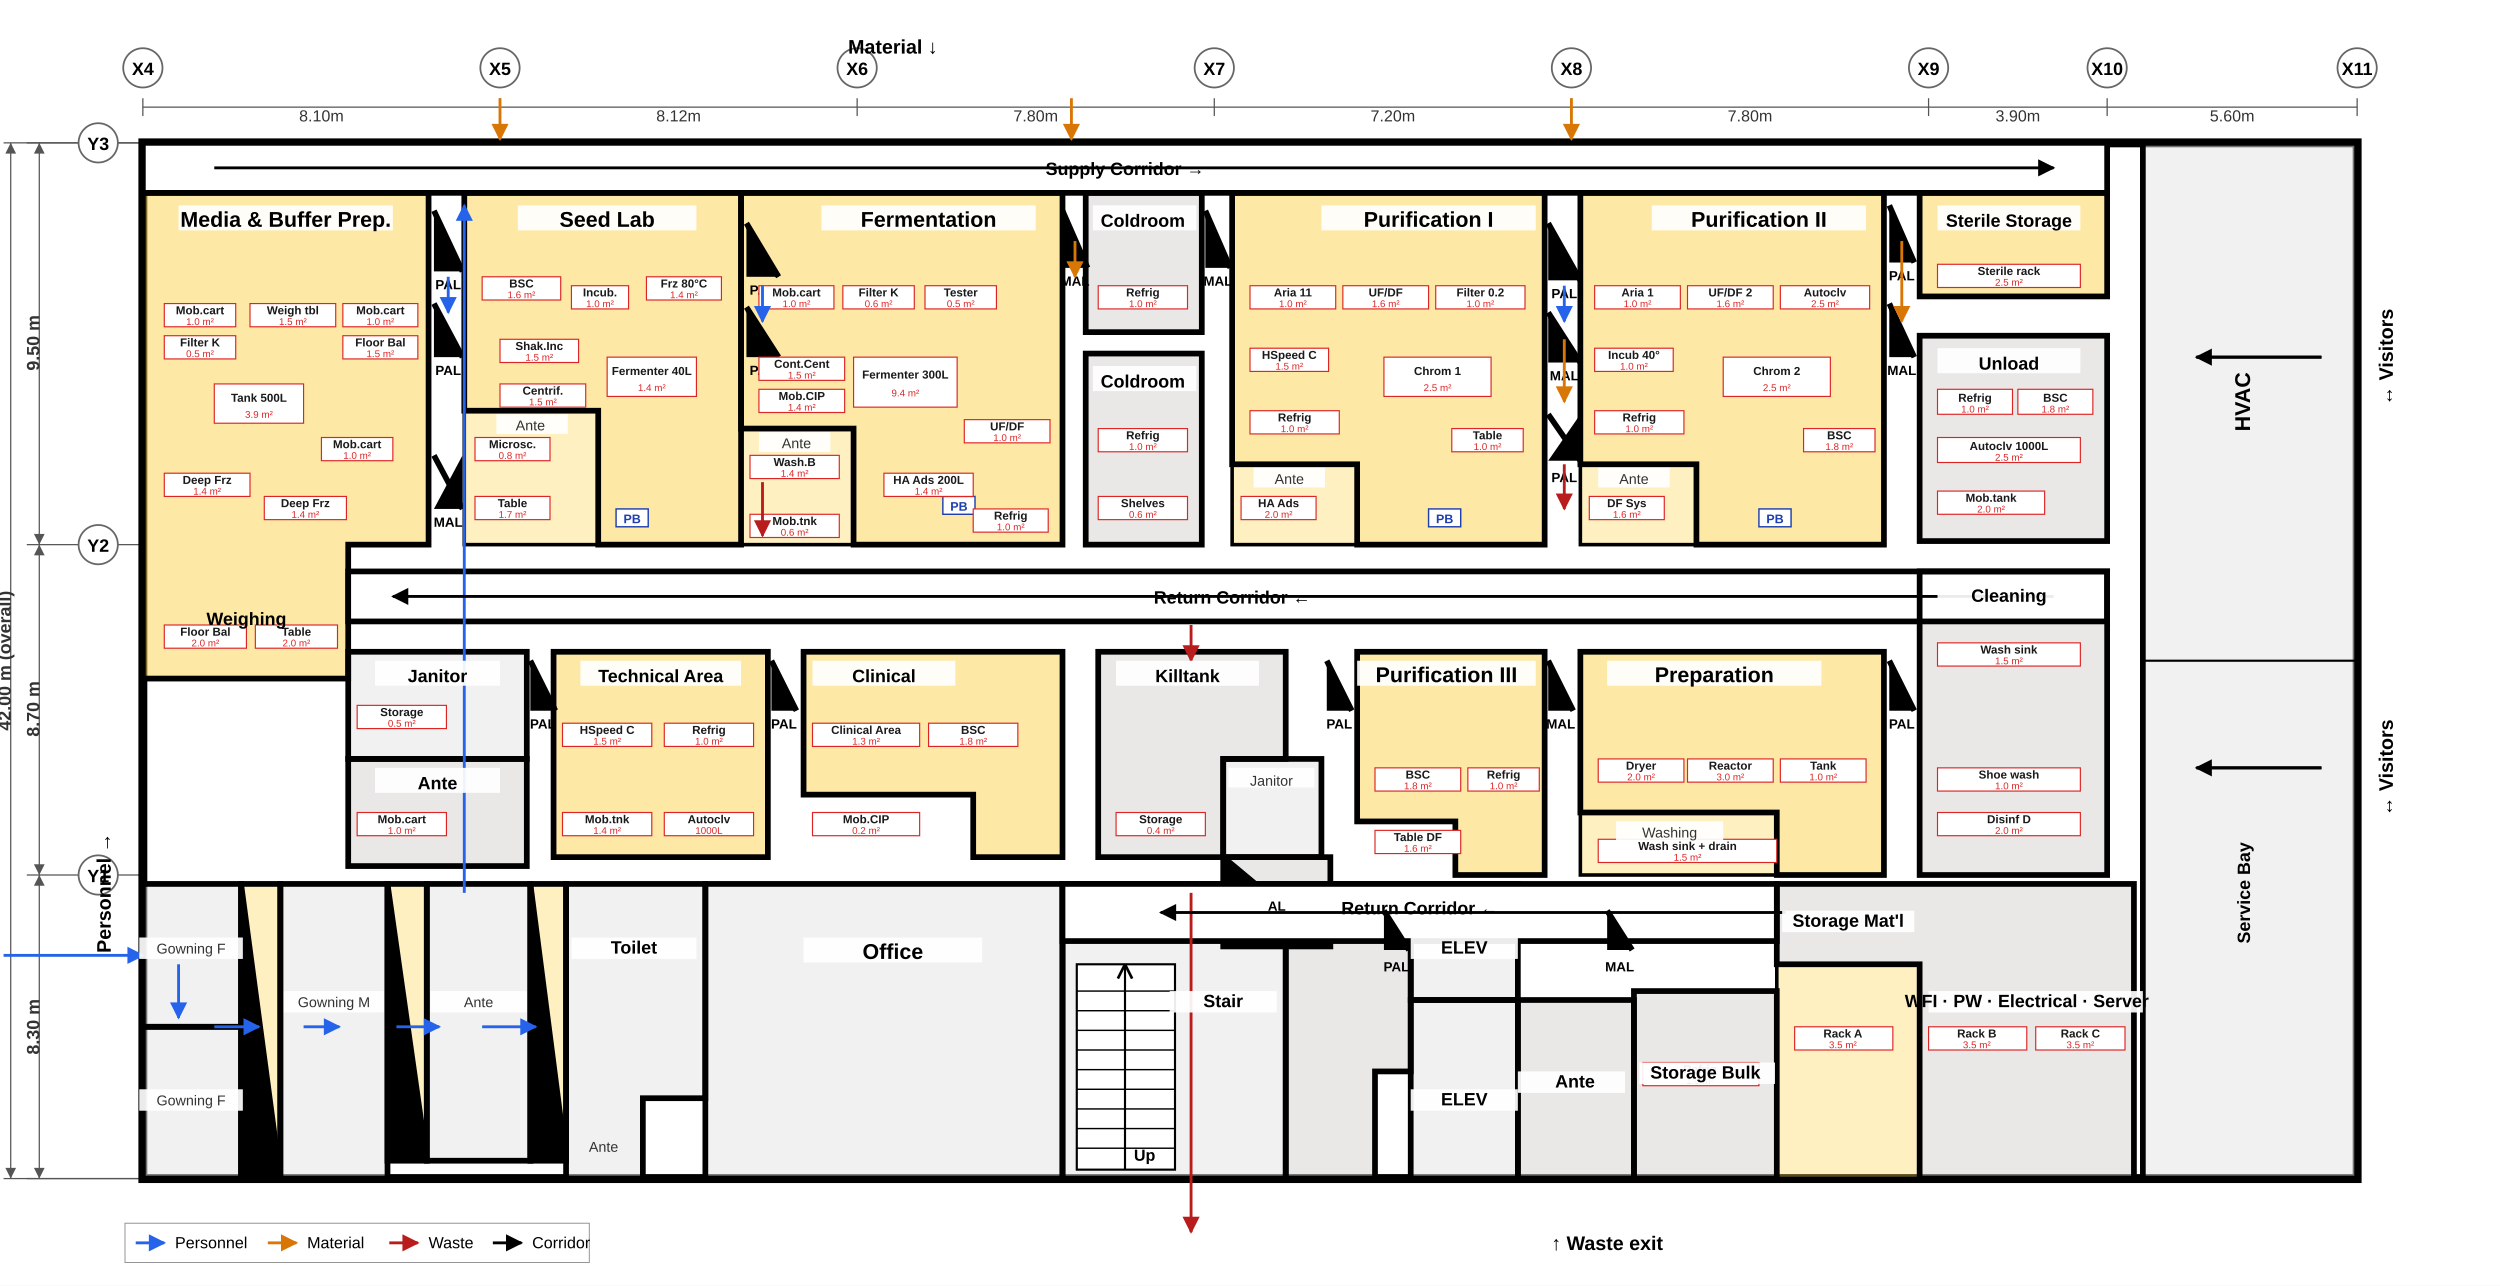
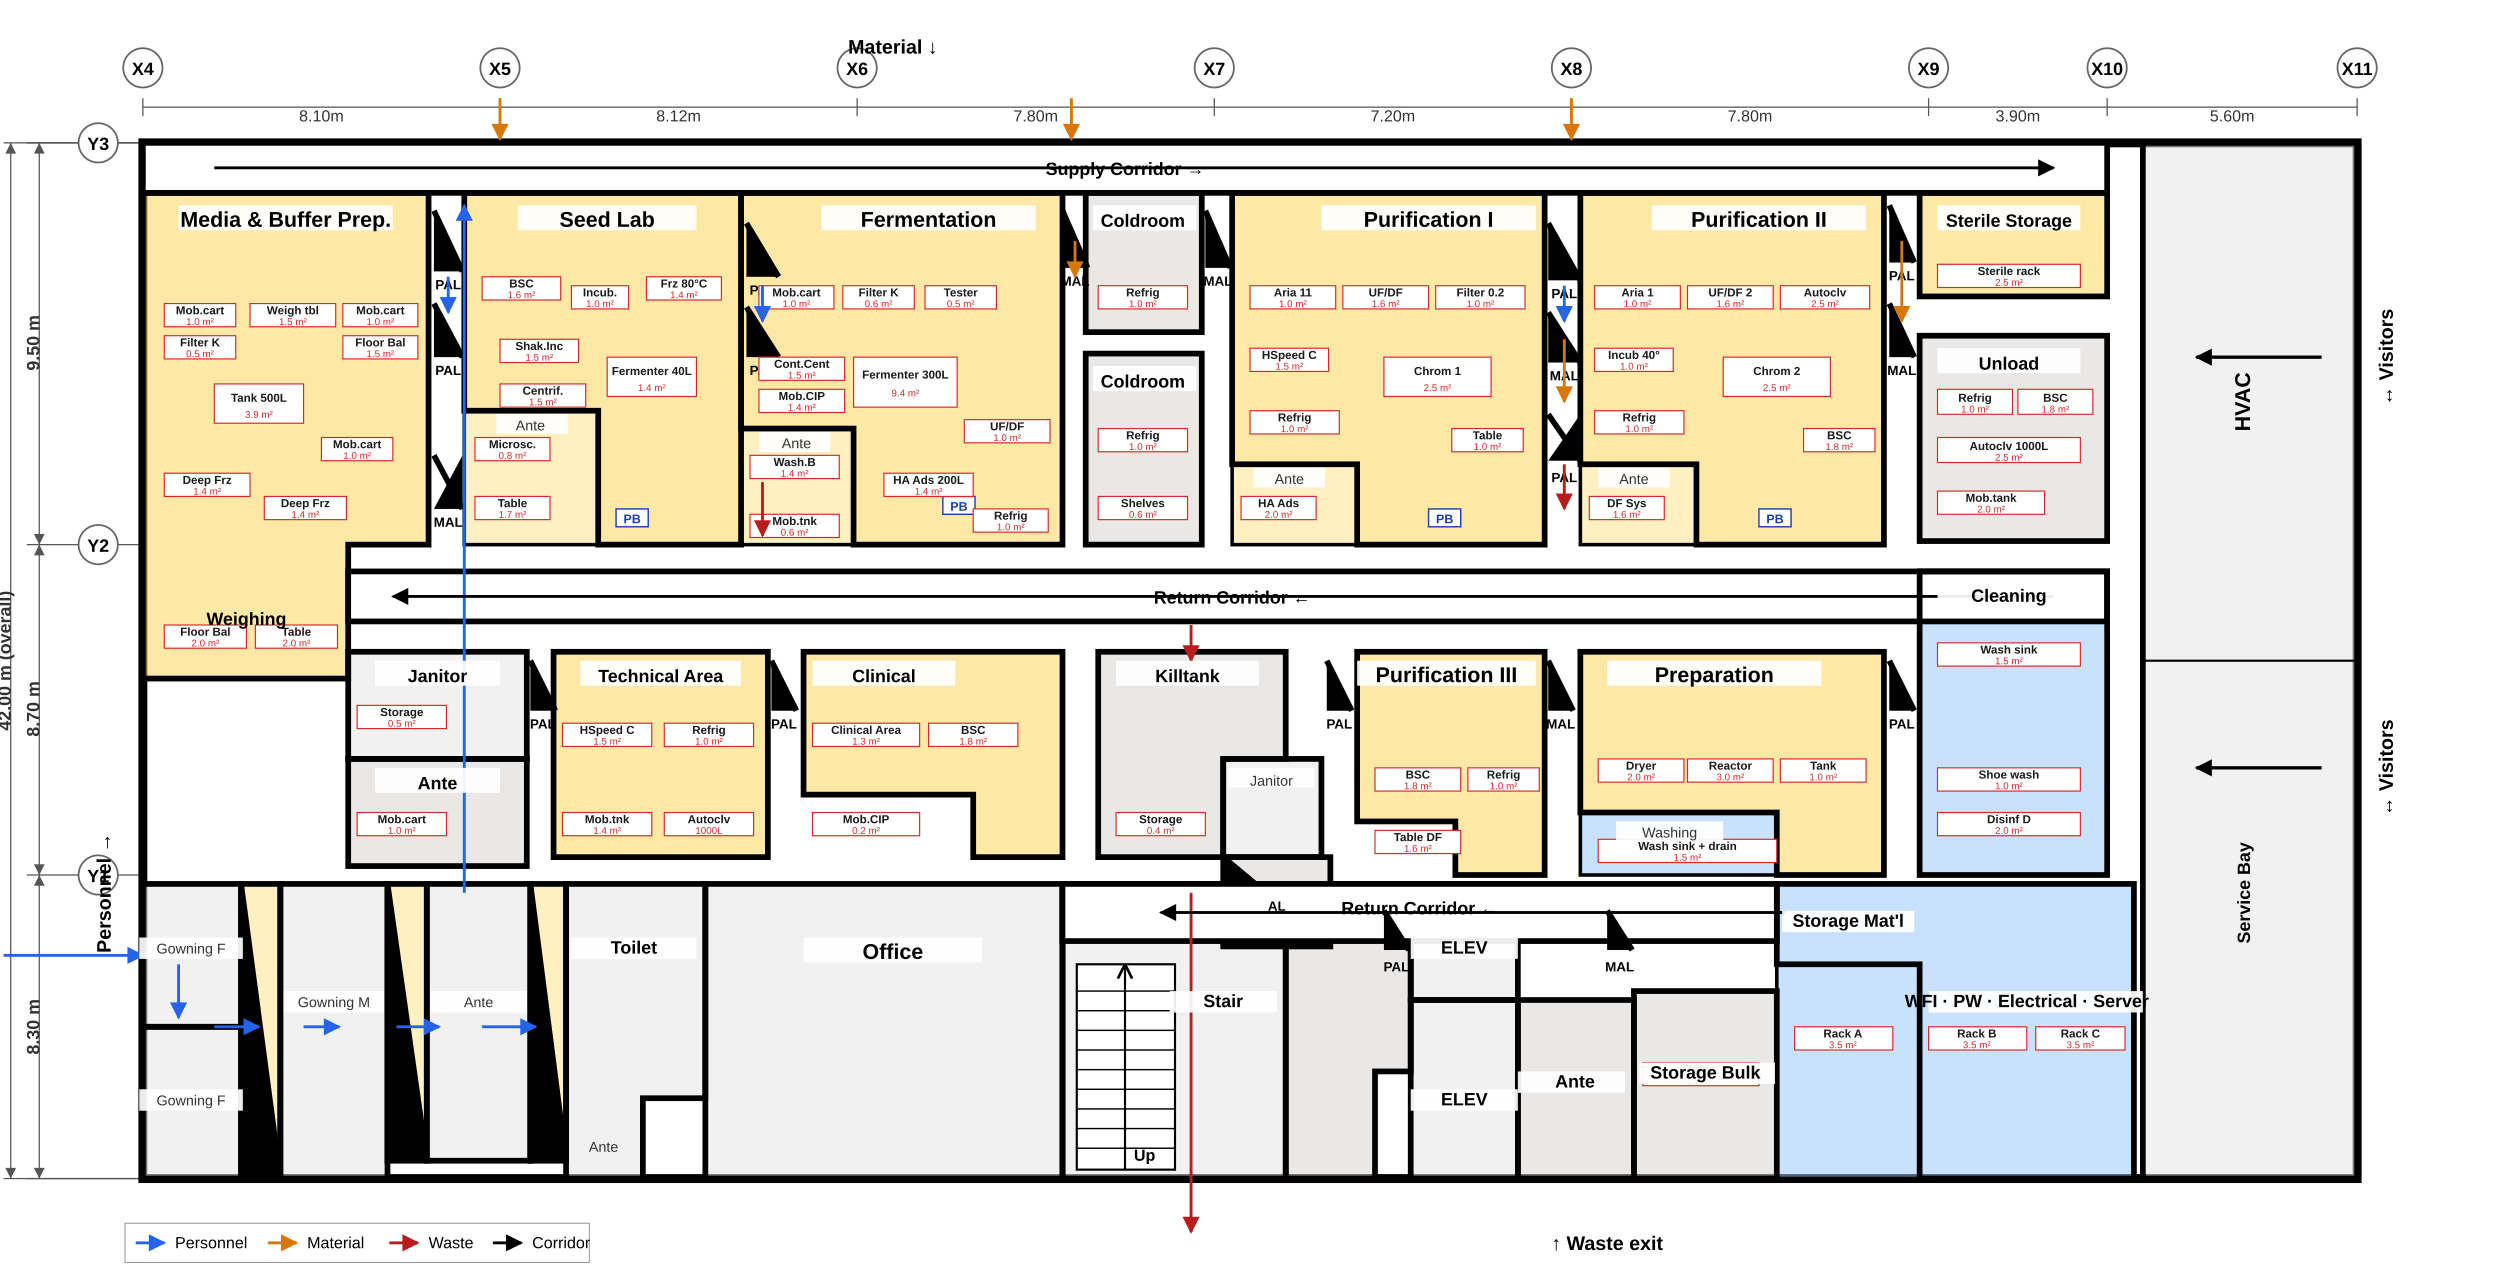
<svg xmlns="http://www.w3.org/2000/svg" viewBox="0 0 1400 720" font-family="Arial, Helvetica, sans-serif">
  <defs>
    <style>
    .outer       { fill: none; stroke: #000; stroke-width: 5; }
    .wall        { fill: none; stroke: #000; stroke-width: 3.2; }
    .part        { fill: none; stroke: #000; stroke-width: 2; }
    .thin        { fill: none; stroke: #000; stroke-width: 1.2; }
    .diag        { fill: none; stroke: #000; stroke-width: 3.2; }     /* ★ AL diagonal = wall thickness */
    .dim         { fill: none; stroke: #555; stroke-width: 0.7; }
    /* KB Grade colors (src/rule_engine/kb/grade_colors.json) at 50% opacity */
    .room-a      { fill: #A7F3D0; fill-opacity: 0.5; }
    .room-b      { fill: #6EE7B7; fill-opacity: 0.5; }
    .room-c      { fill: #FCD34D; fill-opacity: 0.5; }
    .room-d      { fill: #93C5FD; fill-opacity: 0.5; }
    .room-cnc    { fill: #D6D3D1; fill-opacity: 0.5; }
    .room-nc     { fill: #E7E5E4; fill-opacity: 0.5; }
    .corridor    { fill: #FFFFFF; }
    .ante        { fill: #FCD34D; fill-opacity: 0.35; }
    .label       { font-weight: 700; font-size: 12px; fill: #000; }
    .label-sm    { font-weight: 600; font-size: 10px; fill: #000; }
    .label-mini  { font-size: 8px; fill: #333; }
    .al-text     { font-weight: 700; font-size: 7.5px; fill: #000; }
    .pb-text     { font-weight: 700; font-size: 7px; fill: #1E40AF; }
    .eq          { fill: #FFFFFF; stroke: #DC2626; stroke-width: 0.65; }
    .eq-name     { font-size: 6.5px; fill: #1a1a1a; font-weight: 600; }
    .eq-area     { font-size: 5.5px; fill: #DC2626; }
    .arr-p       { stroke: #2563EB; stroke-width: 1.6; fill: none; }  /* personnel */
    .arr-m       { stroke: #D97706; stroke-width: 1.6; fill: none; }  /* material */
    .arr-w       { stroke: #B91C1C; stroke-width: 1.6; fill: none; }  /* waste */
    .arr-c       { stroke: #000; stroke-width: 1.6; fill: none; }     /* corridor / generic */
    .axis-text   { font-size: 10px; font-weight: 700; }
    .dim-text    { font-size: 10px; fill: #333; font-weight: 600; }
    .vis-text    { font-size: 11px; font-weight: 700; fill: #000; }
    .label-bg    { fill: rgba(255,255,255,0.92); stroke: none; }
  </style>
    <marker id="arr-p" viewBox="0 0 10 10" refX="9" refY="5" markerWidth="6" markerHeight="6" orient="auto">
      <path d="M0,0 L10,5 L0,10 z" fill="#2563EB" />
    </marker>
    <marker id="arr-m" viewBox="0 0 10 10" refX="9" refY="5" markerWidth="6" markerHeight="6" orient="auto">
      <path d="M0,0 L10,5 L0,10 z" fill="#D97706" />
    </marker>
    <marker id="arr-w" viewBox="0 0 10 10" refX="9" refY="5" markerWidth="6" markerHeight="6" orient="auto">
      <path d="M0,0 L10,5 L0,10 z" fill="#B91C1C" />
    </marker>
    <marker id="arr-c" viewBox="0 0 10 10" refX="9" refY="5" markerWidth="6" markerHeight="6" orient="auto">
      <path d="M0,0 L10,5 L0,10 z" fill="#000" />
    </marker>
  </defs>
  <rect width="1400" height="720" fill="#FFFFFF" />
  <g id="dimensions_left">
    <line class="dim" x1="80" y1="80" x2="15" y2="80" />
    <line class="dim" x1="80" y1="305" x2="15" y2="305" />
    <line class="dim" x1="22" y1="80" x2="22" y2="305" />
    <path d="M 22 80  l -3 6 l 6 0 z" fill="#555" />
    <path d="M 22 305 l -3 -6 l 6 0 z" fill="#555" />
    <text x="22" y="192" text-anchor="middle" class="dim-text" transform="rotate(-90 22 192)">9.50 m</text>
    <line class="dim" x1="80" y1="490" x2="15" y2="490" />
    <line class="dim" x1="22" y1="305" x2="22" y2="490" />
    <path d="M 22 305 l -3 6 l 6 0 z" fill="#555" />
    <path d="M 22 490 l -3 -6 l 6 0 z" fill="#555" />
    <text x="22" y="397" text-anchor="middle" class="dim-text" transform="rotate(-90 22 397)">8.70 m</text>
    <line class="dim" x1="80" y1="660" x2="15" y2="660" />
    <line class="dim" x1="22" y1="490" x2="22" y2="660" />
    <path d="M 22 490 l -3 6 l 6 0 z" fill="#555" />
    <path d="M 22 660 l -3 -6 l 6 0 z" fill="#555" />
    <text x="22" y="575" text-anchor="middle" class="dim-text" transform="rotate(-90 22 575)">8.30 m</text>
    <line class="dim" x1="80" y1="80" x2="2" y2="80" />
    <line class="dim" x1="80" y1="660" x2="2" y2="660" />
    <line class="dim" x1="6" y1="80" x2="6" y2="660" />
    <path d="M 6 80  l -3 6 l 6 0 z" fill="#555" />
    <path d="M 6 660 l -3 -6 l 6 0 z" fill="#555" />
    <text x="6" y="370" text-anchor="middle" class="dim-text" transform="rotate(-90 6 370)">42.00 m (overall)</text>
    <circle cx="55" cy="80" r="11" fill="#fff" stroke="#666" />
    <text x="55" y="84" text-anchor="middle" class="axis-text">Y3</text>
    <circle cx="55" cy="305" r="11" fill="#fff" stroke="#666" />
    <text x="55" y="309" text-anchor="middle" class="axis-text">Y2</text>
    <circle cx="55" cy="490" r="11" fill="#fff" stroke="#666" />
    <text x="55" y="494" text-anchor="middle" class="axis-text">Y1</text>
  </g>
  <g id="dimensions_top">
    <g font-size="9" fill="#333">
      <text x="180" y="68" text-anchor="middle">8.10m</text>
      <text x="380" y="68" text-anchor="middle">8.12m</text>
      <text x="580" y="68" text-anchor="middle">7.80m</text>
      <text x="780" y="68" text-anchor="middle">7.20m</text>
      <text x="980" y="68" text-anchor="middle">7.80m</text>
      <text x="1130" y="68" text-anchor="middle">3.90m</text>
      <text x="1250" y="68" text-anchor="middle">5.60m</text>
    </g>
    <g class="dim">
      <line x1="80" y1="60" x2="1320" y2="60" />
      <line x1="80" y1="55" x2="80" y2="65" />
      <line x1="280" y1="55" x2="280" y2="65" />
      <line x1="480" y1="55" x2="480" y2="65" />
      <line x1="680" y1="55" x2="680" y2="65" />
      <line x1="880" y1="55" x2="880" y2="65" />
      <line x1="1080" y1="55" x2="1080" y2="65" />
      <line x1="1180" y1="55" x2="1180" y2="65" />
      <line x1="1320" y1="55" x2="1320" y2="65" />
    </g>
    <g font-weight="700" font-size="10" fill="#000">
      <circle cx="80" cy="38" r="11" fill="#fff" stroke="#666" />
      <text x="80" y="42" text-anchor="middle">X4</text>
      <circle cx="280" cy="38" r="11" fill="#fff" stroke="#666" />
      <text x="280" y="42" text-anchor="middle">X5</text>
      <circle cx="480" cy="38" r="11" fill="#fff" stroke="#666" />
      <text x="480" y="42" text-anchor="middle">X6</text>
      <circle cx="680" cy="38" r="11" fill="#fff" stroke="#666" />
      <text x="680" y="42" text-anchor="middle">X7</text>
      <circle cx="880" cy="38" r="11" fill="#fff" stroke="#666" />
      <text x="880" y="42" text-anchor="middle">X8</text>
      <circle cx="1080" cy="38" r="11" fill="#fff" stroke="#666" />
      <text x="1080" y="42" text-anchor="middle">X9</text>
      <circle cx="1180" cy="38" r="11" fill="#fff" stroke="#666" />
      <text x="1180" y="42" text-anchor="middle">X10</text>
      <circle cx="1320" cy="38" r="11" fill="#fff" stroke="#666" />
      <text x="1320" y="42" text-anchor="middle">X11</text>
    </g>
  </g>
  <rect class="outer" x="80" y="80" width="1240" height="580" />
  <g id="room_fills">
    <rect class="corridor" x="80" y="80" width="1100" height="28" />
    <path class="room-c" d="M 80 108 L 240 108 L 240 305 L 195 305 L 195 380 L 80 380 Z" />
    <path class="room-c" d="M 260 108 L 415 108 L 415 305 L 335 305 L 335 230 L 260 230 Z" />
    <rect class="ante" x="260" y="230" width="75" height="75" />
    <path class="room-c" d="M 415 108 L 595 108 L 595 305 L 478 305 L 478 240 L 415 240 Z" />
    <rect class="ante" x="415" y="240" width="63" height="65" />
    <rect class="room-cnc" x="608" y="108" width="65" height="78" />
    <rect class="room-cnc" x="608" y="198" width="65" height="107" />
    <path class="room-c" d="M 690 108 L 865 108 L 865 305 L 760 305 L 760 260 L 690 260 Z" />
    <rect class="ante" x="690" y="260" width="70" height="45" />
    <path class="room-c" d="M 885 108 L 1055 108 L 1055 305 L 950 305 L 950 260 L 885 260 Z" />
    <rect class="ante" x="885" y="260" width="65" height="45" />
    <rect class="room-c" x="1075" y="108" width="105" height="58" />
    <rect class="room-cnc" x="1075" y="188" width="105" height="115" />
    <rect class="room-nc" x="1200" y="80" width="120" height="580" />
    <rect class="corridor" x="195" y="320" width="985" height="28" />
    <rect class="room-nc" x="195" y="365" width="100" height="60" />
    <rect class="room-cnc" x="195" y="425" width="100" height="60" />
    <rect class="room-c" x="310" y="365" width="120" height="115" />
    <path class="room-c" d="M 450 365 L 595 365 L 595 480 L 545 480 L 545 445 L 450 445 Z" />
    <path class="room-cnc" d="M 615 365 L 720 365 L 720 425 L 685 425 L 685 480 L 615 480 Z" />
    <rect class="room-nc" x="685" y="425" width="55" height="55" />
    <path class="room-cnc" d="M 685 480 L 745 480 L 745 530 L 685 530 Z" />
    <path class="room-c" d="M 760 365 L 865 365 L 865 490 L 815 490 L 815 460 L 760 460 Z" />
    <path class="room-c" d="M 885 365 L 1055 365 L 1055 490 L 995 490 L 995 455 L 885 455 Z" />
-     <rect class="ante" x="885" y="455" width="110" height="35" />
-     <rect class="room-cnc" x="1075" y="320" width="105" height="170" />
+     <rect class="room-d" x="885" y="455" width="110" height="35" />
+     <rect class="room-d" x="1075" y="320" width="105" height="170" />
    <rect class="room-nc" x="80" y="495" width="55" height="80" />
    <rect class="room-nc" x="80" y="575" width="55" height="85" />
    <rect class="ante" x="135" y="495" width="22" height="165" />
    <rect class="room-nc" x="157" y="495" width="60" height="165" />
    <rect class="ante" x="217" y="495" width="22" height="155" />
    <rect class="room-nc" x="239" y="495" width="58" height="155" />
    <rect class="ante" x="297" y="495" width="20" height="155" />
    <path class="room-nc" d="M 317 495 L 395 495 L 395 615 L 360 615 L 360 660 L 317 660 Z" />
    <rect class="room-nc" x="395" y="495" width="200" height="165" />
    <rect class="room-nc" x="595" y="495" width="125" height="165" />
    <path class="room-cnc" d="M 720 495 L 790 495 L 790 600 L 770 600 L 770 660 L 720 660 Z" />
    <rect class="room-nc" x="790" y="495" width="60" height="65" />
    <rect class="room-nc" x="790" y="560" width="60" height="100" />
    <rect class="room-cnc" x="850" y="560" width="65" height="100" />
    <rect class="room-cnc" x="915" y="555" width="80" height="105" />
-     <path class="room-cnc" d="M 995 495 L 1195 495 L 1195 660 L 1075 660 L 1075 540 L 995 540 Z" />
-     <rect class="ante" x="995" y="540" width="80" height="120" />
+     <path class="room-d" d="M 995 495 L 1195 495 L 1195 660 L 1075 660 L 1075 540 L 995 540 Z" />
+     <rect class="room-d" x="995" y="540" width="80" height="120" />
    <rect class="corridor" x="595" y="495" width="400" height="32" />
  </g>
  <g id="walls">
    <rect class="wall corridor" x="80" y="80" width="1100" height="28" fill="none" />
    <path class="wall" d="M 80 108 L 240 108 L 240 305 L 195 305 L 195 380 L 80 380 Z" />
    <path class="wall" d="M 260 108 L 415 108 L 415 305 L 335 305 L 335 230 L 260 230 Z" />
    <rect class="part" x="260" y="230" width="75" height="75" fill="none" />
    <path class="wall" d="M 415 108 L 595 108 L 595 305 L 478 305 L 478 240 L 415 240 Z" />
    <rect class="part" x="415" y="240" width="63" height="65" fill="none" />
    <rect class="wall" x="608" y="108" width="65" height="78" fill="none" />
    <rect class="wall" x="608" y="198" width="65" height="107" fill="none" />
    <path class="wall" d="M 690 108 L 865 108 L 865 305 L 760 305 L 760 260 L 690 260 Z" />
    <rect class="part" x="690" y="260" width="70" height="45" fill="none" />
    <path class="wall" d="M 885 108 L 1055 108 L 1055 305 L 950 305 L 950 260 L 885 260 Z" />
    <rect class="part" x="885" y="260" width="65" height="45" fill="none" />
    <rect class="wall" x="1075" y="108" width="105" height="58" fill="none" />
    <rect class="wall" x="1075" y="188" width="105" height="115" fill="none" />
    <rect class="wall" x="1200" y="80" width="120" height="580" fill="none" />
    <line class="thin" x1="1200" y1="370" x2="1320" y2="370" />
    <rect class="wall corridor" x="195" y="320" width="985" height="28" fill="none" />
    <rect class="wall" x="195" y="365" width="100" height="60" fill="none" />
    <rect class="wall" x="195" y="425" width="100" height="60" fill="none" />
    <rect class="wall" x="310" y="365" width="120" height="115" fill="none" />
    <path class="wall" d="M 450 365 L 595 365 L 595 480 L 545 480 L 545 445 L 450 445 Z" />
    <path class="wall" d="M 615 365 L 720 365 L 720 425 L 685 425 L 685 480 L 615 480 Z" />
    <rect class="wall" x="685" y="425" width="55" height="55" fill="none" />
    <path class="wall" d="M 685 480 L 745 480 L 745 530 L 685 530 Z" />
    <line class="diag" x1="685" y1="480" x2="745" y2="530" />
    <polygon points="685,480 745,530 685,530" fill="#000" />
    <path class="wall" d="M 760 365 L 865 365 L 865 490 L 815 490 L 815 460 L 760 460 Z" />
    <path class="wall" d="M 885 365 L 1055 365 L 1055 490 L 995 490 L 995 455 L 885 455 Z" />
    <rect class="part" x="885" y="455" width="110" height="35" fill="none" />
    <rect class="wall" x="1075" y="320" width="105" height="170" fill="none" />
    <rect class="wall" x="80" y="495" width="55" height="80" fill="none" />
    <rect class="wall" x="80" y="575" width="55" height="85" fill="none" />
    <rect class="wall" x="135" y="495" width="22" height="165" fill="none" />
    <rect class="wall" x="157" y="495" width="60" height="165" fill="none" />
    <rect class="wall" x="217" y="495" width="22" height="155" fill="none" />
    <rect class="wall" x="239" y="495" width="58" height="155" fill="none" />
    <rect class="wall" x="297" y="495" width="20" height="155" fill="none" />
    <path class="wall" d="M 317 495 L 395 495 L 395 615 L 360 615 L 360 660 L 317 660 Z" />
    <rect class="wall" x="395" y="495" width="200" height="165" fill="none" />
    <rect class="wall" x="595" y="495" width="125" height="165" fill="none" />
    <path class="wall" d="M 720 495 L 790 495 L 790 600 L 770 600 L 770 660 L 720 660 Z" />
    <rect class="wall" x="790" y="495" width="60" height="65" fill="none" />
    <rect class="wall" x="790" y="560" width="60" height="100" fill="none" />
    <rect class="wall" x="850" y="560" width="65" height="100" fill="none" />
    <rect class="wall" x="915" y="555" width="80" height="105" fill="none" />
    <path class="wall" d="M 995 495 L 1195 495 L 1195 660 L 1075 660 L 1075 540 L 995 540 Z" />
    <rect class="part" x="995" y="540" width="80" height="120" fill="none" />
    <rect class="wall corridor" x="595" y="495" width="400" height="32" fill="none" />
  </g>
  <g id="airlocks">
    <g>
      <line class="diag" x1="243" y1="118" x2="259" y2="152" />
      <polygon points="243,118 259,152 243,152" fill="#000" />
      <text x="251" y="162" text-anchor="middle" class="al-text">PAL</text>
    </g>
    <g>
      <line class="diag" x1="243" y1="170" x2="259" y2="200" />
      <polygon points="243,170 259,200 243,200" fill="#000" />
      <text x="251" y="210" text-anchor="middle" class="al-text">PAL</text>
    </g>
    <g>
      <line class="diag" x1="243" y1="255" x2="259" y2="285" />
      <polygon points="259,255 259,285 243,285" fill="#000" />
      <text x="251" y="295" text-anchor="middle" class="al-text">MAL</text>
    </g>
    <g>
      <line class="diag" x1="418" y1="125" x2="436" y2="155" />
      <polygon points="418,125 436,155 418,155" fill="#000" />
      <text x="427" y="165" text-anchor="middle" class="al-text">PAL</text>
    </g>
    <g>
      <line class="diag" x1="418" y1="172" x2="436" y2="200" />
      <polygon points="418,172 436,200 418,200" fill="#000" />
      <text x="427" y="210" text-anchor="middle" class="al-text">PAL</text>
    </g>
    <g>
      <line class="diag" x1="595" y1="118" x2="609" y2="150" />
      <polygon points="595,118 609,150 595,150" fill="#000" />
      <text x="602" y="160" text-anchor="middle" class="al-text">MAL</text>
    </g>
    <g>
      <line class="diag" x1="675" y1="118" x2="689" y2="150" />
      <polygon points="675,118 689,150 675,150" fill="#000" />
      <text x="682" y="160" text-anchor="middle" class="al-text">MAL</text>
    </g>
    <g>
      <line class="diag" x1="867" y1="125" x2="885" y2="157" />
      <polygon points="867,125 885,157 867,157" fill="#000" />
      <text x="876" y="167" text-anchor="middle" class="al-text">PAL</text>
    </g>
    <g>
      <line class="diag" x1="867" y1="175" x2="885" y2="203" />
      <polygon points="867,175 885,203 867,203" fill="#000" />
      <text x="876" y="213" text-anchor="middle" class="al-text">MAL</text>
    </g>
    <g>
      <line class="diag" x1="867" y1="232" x2="885" y2="258" />
      <polygon points="885,232 885,258 867,258" fill="#000" />
      <text x="876" y="270" text-anchor="middle" class="al-text">PAL</text>
    </g>
    <g>
      <line class="diag" x1="1058" y1="115" x2="1072" y2="147" />
      <polygon points="1058,115 1072,147 1058,147" fill="#000" />
      <text x="1065" y="157" text-anchor="middle" class="al-text">PAL</text>
    </g>
    <g>
      <line class="diag" x1="1058" y1="170" x2="1072" y2="200" />
      <polygon points="1058,170 1072,200 1058,200" fill="#000" />
      <text x="1065" y="210" text-anchor="middle" class="al-text">MAL</text>
    </g>
    <g>
      <line class="diag" x1="297" y1="370" x2="311" y2="398" />
      <polygon points="297,370 311,398 297,398" fill="#000" />
      <text x="304" y="408" text-anchor="middle" class="al-text">PAL</text>
    </g>
    <g>
      <line class="diag" x1="432" y1="370" x2="446" y2="398" />
      <polygon points="432,370 446,398 432,398" fill="#000" />
      <text x="439" y="408" text-anchor="middle" class="al-text">PAL</text>
    </g>
    <g>
      <line class="diag" x1="743" y1="370" x2="757" y2="398" />
      <polygon points="743,370 757,398 743,398" fill="#000" />
      <text x="750" y="408" text-anchor="middle" class="al-text">PAL</text>
    </g>
    <g>
      <line class="diag" x1="867" y1="370" x2="881" y2="398" />
      <polygon points="867,370 881,398 867,398" fill="#000" />
      <text x="874" y="408" text-anchor="middle" class="al-text">MAL</text>
    </g>
    <g>
      <line class="diag" x1="1058" y1="370" x2="1072" y2="398" />
      <polygon points="1058,370 1072,398 1058,398" fill="#000" />
      <text x="1065" y="408" text-anchor="middle" class="al-text">PAL</text>
    </g>
    <g>
      <line class="diag" x1="135" y1="495" x2="157" y2="660" />
      <polygon points="135,495 157,660 135,660" fill="#000" />
      <text x="146" y="580" text-anchor="middle" class="al-text" transform="rotate(-90 146 580)">PAL</text>
    </g>
    <g>
      <line class="diag" x1="217" y1="495" x2="239" y2="650" />
      <polygon points="217,495 239,650 217,650" fill="#000" />
      <text x="228" y="575" text-anchor="middle" class="al-text" transform="rotate(-90 228 575)">PAL</text>
    </g>
    <g>
      <line class="diag" x1="297" y1="495" x2="317" y2="650" />
      <polygon points="297,495 317,650 297,650" fill="#000" />
      <text x="307" y="575" text-anchor="middle" class="al-text" transform="rotate(-90 307 575)">PAL</text>
    </g>
    <g>
      <line class="diag" x1="775" y1="510" x2="789" y2="532" />
      <polygon points="775,510 789,532 775,532" fill="#000" />
      <text x="782" y="544" text-anchor="middle" class="al-text">PAL</text>
    </g>
    <g>
      <line class="diag" x1="900" y1="510" x2="914" y2="532" />
      <polygon points="900,510 914,532 900,532" fill="#000" />
      <text x="907" y="544" text-anchor="middle" class="al-text">MAL</text>
    </g>
    <g>
      <rect x="528" y="278" width="18" height="10" fill="#FFFFFF" stroke="#1E40AF" stroke-width="0.8" />
      <text x="537" y="286" text-anchor="middle" class="pb-text">PB</text>
    </g>
    <g>
      <rect x="345" y="285" width="18" height="10" fill="#FFFFFF" stroke="#1E40AF" stroke-width="0.8" />
      <text x="354" y="293" text-anchor="middle" class="pb-text">PB</text>
    </g>
    <g>
      <rect x="800" y="285" width="18" height="10" fill="#FFFFFF" stroke="#1E40AF" stroke-width="0.8" />
      <text x="809" y="293" text-anchor="middle" class="pb-text">PB</text>
    </g>
    <g>
      <rect x="985" y="285" width="18" height="10" fill="#FFFFFF" stroke="#1E40AF" stroke-width="0.8" />
      <text x="994" y="293" text-anchor="middle" class="pb-text">PB</text>
    </g>
  </g>
  <g id="stairs">
    <rect x="603" y="540" width="55" height="115" fill="#FFFFFF" stroke="#000" stroke-width="1.2" />
    <g stroke="#000" stroke-width="0.8" fill="none">
      <line x1="603" y1="555" x2="658" y2="555" />
      <line x1="603" y1="566" x2="658" y2="566" />
      <line x1="603" y1="577" x2="658" y2="577" />
      <line x1="603" y1="588" x2="658" y2="588" />
      <line x1="603" y1="599" x2="658" y2="599" />
      <line x1="603" y1="610" x2="658" y2="610" />
      <line x1="603" y1="621" x2="658" y2="621" />
      <line x1="603" y1="632" x2="658" y2="632" />
      <line x1="603" y1="643" x2="658" y2="643" />
    </g>
    <line x1="630" y1="540" x2="630" y2="655" stroke="#000" stroke-width="1.2" />
    <line x1="630" y1="540" x2="626" y2="548" stroke="#000" stroke-width="1.5" />
    <line x1="630" y1="540" x2="634" y2="548" stroke="#000" stroke-width="1.5" />
  </g>
  <g id="equipment_annotations">
    <g>
      <rect class="eq" x="92" y="170" width="40" height="13" />
      <text x="112" y="176" text-anchor="middle" class="eq-name">Mob.cart</text>
      <text x="112" y="182" text-anchor="middle" class="eq-area">1.0 m²</text>
    </g>
    <g>
      <rect class="eq" x="140" y="170" width="48" height="13" />
      <text x="164" y="176" text-anchor="middle" class="eq-name">Weigh tbl</text>
      <text x="164" y="182" text-anchor="middle" class="eq-area">1.5 m²</text>
    </g>
    <g>
      <rect class="eq" x="192" y="170" width="42" height="13" />
      <text x="213" y="176" text-anchor="middle" class="eq-name">Mob.cart</text>
      <text x="213" y="182" text-anchor="middle" class="eq-area">1.0 m²</text>
    </g>
    <g>
      <rect class="eq" x="92" y="188" width="40" height="13" />
      <text x="112" y="194" text-anchor="middle" class="eq-name">Filter K</text>
      <text x="112" y="200" text-anchor="middle" class="eq-area">0.5 m²</text>
    </g>
    <g>
      <rect class="eq" x="192" y="188" width="42" height="13" />
      <text x="213" y="194" text-anchor="middle" class="eq-name">Floor Bal</text>
      <text x="213" y="200" text-anchor="middle" class="eq-area">1.5 m²</text>
    </g>
    <g>
      <rect class="eq" x="120" y="215" width="50" height="22" />
      <text x="145" y="225" text-anchor="middle" class="eq-name">Tank 500L</text>
      <text x="145" y="234" text-anchor="middle" class="eq-area">3.9 m²</text>
    </g>
    <g>
      <rect class="eq" x="180" y="245" width="40" height="13" />
      <text x="200" y="251" text-anchor="middle" class="eq-name">Mob.cart</text>
      <text x="200" y="257" text-anchor="middle" class="eq-area">1.0 m²</text>
    </g>
    <g>
      <rect class="eq" x="92" y="265" width="48" height="13" />
      <text x="116" y="271" text-anchor="middle" class="eq-name">Deep Frz</text>
      <text x="116" y="277" text-anchor="middle" class="eq-area">1.4 m²</text>
    </g>
    <g>
      <rect class="eq" x="148" y="278" width="46" height="13" />
      <text x="171" y="284" text-anchor="middle" class="eq-name">Deep Frz</text>
      <text x="171" y="290" text-anchor="middle" class="eq-area">1.4 m²</text>
    </g>
    <g>
      <rect class="eq" x="92" y="350" width="46" height="13" />
      <text x="115" y="356" text-anchor="middle" class="eq-name">Floor Bal</text>
      <text x="115" y="362" text-anchor="middle" class="eq-area">2.0 m²</text>
    </g>
    <g>
      <rect class="eq" x="143" y="350" width="46" height="13" />
      <text x="166" y="356" text-anchor="middle" class="eq-name">Table</text>
      <text x="166" y="362" text-anchor="middle" class="eq-area">2.0 m²</text>
    </g>
    <g>
      <rect class="eq" x="270" y="155" width="44" height="13" />
      <text x="292" y="161" text-anchor="middle" class="eq-name">BSC</text>
      <text x="292" y="167" text-anchor="middle" class="eq-area">1.6 m²</text>
    </g>
    <g>
      <rect class="eq" x="320" y="160" width="32" height="13" />
      <text x="336" y="166" text-anchor="middle" class="eq-name">Incub.</text>
      <text x="336" y="172" text-anchor="middle" class="eq-area">1.0 m²</text>
    </g>
    <g>
      <rect class="eq" x="362" y="155" width="42" height="13" />
      <text x="383" y="161" text-anchor="middle" class="eq-name">Frz 80°C</text>
      <text x="383" y="167" text-anchor="middle" class="eq-area">1.4 m²</text>
    </g>
    <g>
      <rect class="eq" x="280" y="190" width="44" height="13" />
      <text x="302" y="196" text-anchor="middle" class="eq-name">Shak.Inc</text>
      <text x="302" y="202" text-anchor="middle" class="eq-area">1.5 m²</text>
    </g>
    <g>
      <rect class="eq" x="340" y="200" width="50" height="22" />
      <text x="365" y="210" text-anchor="middle" class="eq-name">Fermenter 40L</text>
      <text x="365" y="219" text-anchor="middle" class="eq-area">1.4 m²</text>
    </g>
    <g>
      <rect class="eq" x="280" y="215" width="48" height="13" />
      <text x="304" y="221" text-anchor="middle" class="eq-name">Centrif.</text>
      <text x="304" y="227" text-anchor="middle" class="eq-area">1.5 m²</text>
    </g>
    <g>
      <rect class="eq" x="266" y="245" width="42" height="13" />
      <text x="287" y="251" text-anchor="middle" class="eq-name">Microsc.</text>
      <text x="287" y="257" text-anchor="middle" class="eq-area">0.8 m²</text>
    </g>
    <g>
      <rect class="eq" x="266" y="278" width="42" height="13" />
      <text x="287" y="284" text-anchor="middle" class="eq-name">Table</text>
      <text x="287" y="290" text-anchor="middle" class="eq-area">1.7 m²</text>
    </g>
    <g>
      <rect class="eq" x="478" y="200" width="58" height="28" />
      <text x="507" y="212" text-anchor="middle" class="eq-name">Fermenter 300L</text>
      <text x="507" y="222" text-anchor="middle" class="eq-area">9.4 m²</text>
    </g>
    <g>
      <rect class="eq" x="425" y="160" width="42" height="13" />
      <text x="446" y="166" text-anchor="middle" class="eq-name">Mob.cart</text>
      <text x="446" y="172" text-anchor="middle" class="eq-area">1.0 m²</text>
    </g>
    <g>
      <rect class="eq" x="472" y="160" width="40" height="13" />
      <text x="492" y="166" text-anchor="middle" class="eq-name">Filter K</text>
      <text x="492" y="172" text-anchor="middle" class="eq-area">0.6 m²</text>
    </g>
    <g>
      <rect class="eq" x="518" y="160" width="40" height="13" />
      <text x="538" y="166" text-anchor="middle" class="eq-name">Tester</text>
      <text x="538" y="172" text-anchor="middle" class="eq-area">0.5 m²</text>
    </g>
    <g>
      <rect class="eq" x="425" y="200" width="48" height="13" />
      <text x="449" y="206" text-anchor="middle" class="eq-name">Cont.Cent</text>
      <text x="449" y="212" text-anchor="middle" class="eq-area">1.5 m²</text>
    </g>
    <g>
      <rect class="eq" x="425" y="218" width="48" height="13" />
      <text x="449" y="224" text-anchor="middle" class="eq-name">Mob.CIP</text>
      <text x="449" y="230" text-anchor="middle" class="eq-area">1.4 m²</text>
    </g>
    <g>
      <rect class="eq" x="540" y="235" width="48" height="13" />
      <text x="564" y="241" text-anchor="middle" class="eq-name">UF/DF</text>
      <text x="564" y="247" text-anchor="middle" class="eq-area">1.0 m²</text>
    </g>
    <g>
      <rect class="eq" x="495" y="265" width="50" height="13" />
      <text x="520" y="271" text-anchor="middle" class="eq-name">HA Ads 200L</text>
      <text x="520" y="277" text-anchor="middle" class="eq-area">1.4 m²</text>
    </g>
    <g>
      <rect class="eq" x="545" y="285" width="42" height="13" />
      <text x="566" y="291" text-anchor="middle" class="eq-name">Refrig</text>
      <text x="566" y="297" text-anchor="middle" class="eq-area">1.0 m²</text>
    </g>
    <g>
      <rect class="eq" x="420" y="255" width="50" height="13" />
      <text x="445" y="261" text-anchor="middle" class="eq-name">Wash.B</text>
      <text x="445" y="267" text-anchor="middle" class="eq-area">1.4 m²</text>
    </g>
    <g>
      <rect class="eq" x="420" y="288" width="50" height="13" />
      <text x="445" y="294" text-anchor="middle" class="eq-name">Mob.tnk</text>
      <text x="445" y="300" text-anchor="middle" class="eq-area">0.6 m²</text>
    </g>
    <g>
      <rect class="eq" x="615" y="160" width="50" height="13" />
      <text x="640" y="166" text-anchor="middle" class="eq-name">Refrig</text>
      <text x="640" y="172" text-anchor="middle" class="eq-area">1.0 m²</text>
    </g>
    <g>
      <rect class="eq" x="615" y="240" width="50" height="13" />
      <text x="640" y="246" text-anchor="middle" class="eq-name">Refrig</text>
      <text x="640" y="252" text-anchor="middle" class="eq-area">1.0 m²</text>
    </g>
    <g>
      <rect class="eq" x="615" y="278" width="50" height="13" />
      <text x="640" y="284" text-anchor="middle" class="eq-name">Shelves</text>
      <text x="640" y="290" text-anchor="middle" class="eq-area">0.6 m²</text>
    </g>
    <g>
      <rect class="eq" x="775" y="200" width="60" height="22" />
      <text x="805" y="210" text-anchor="middle" class="eq-name">Chrom 1</text>
      <text x="805" y="219" text-anchor="middle" class="eq-area">2.5 m²</text>
    </g>
    <g>
      <rect class="eq" x="700" y="160" width="48" height="13" />
      <text x="724" y="166" text-anchor="middle" class="eq-name">Aria 11</text>
      <text x="724" y="172" text-anchor="middle" class="eq-area">1.0 m²</text>
    </g>
    <g>
      <rect class="eq" x="752" y="160" width="48" height="13" />
      <text x="776" y="166" text-anchor="middle" class="eq-name">UF/DF</text>
      <text x="776" y="172" text-anchor="middle" class="eq-area">1.6 m²</text>
    </g>
    <g>
      <rect class="eq" x="804" y="160" width="50" height="13" />
      <text x="829" y="166" text-anchor="middle" class="eq-name">Filter 0.2</text>
      <text x="829" y="172" text-anchor="middle" class="eq-area">1.0 m²</text>
    </g>
    <g>
      <rect class="eq" x="700" y="195" width="44" height="13" />
      <text x="722" y="201" text-anchor="middle" class="eq-name">HSpeed C</text>
      <text x="722" y="207" text-anchor="middle" class="eq-area">1.5 m²</text>
    </g>
    <g>
      <rect class="eq" x="700" y="230" width="50" height="13" />
      <text x="725" y="236" text-anchor="middle" class="eq-name">Refrig</text>
      <text x="725" y="242" text-anchor="middle" class="eq-area">1.0 m²</text>
    </g>
    <g>
      <rect class="eq" x="813" y="240" width="40" height="13" />
      <text x="833" y="246" text-anchor="middle" class="eq-name">Table</text>
      <text x="833" y="252" text-anchor="middle" class="eq-area">1.0 m²</text>
    </g>
    <g>
      <rect class="eq" x="695" y="278" width="42" height="13" />
      <text x="716" y="284" text-anchor="middle" class="eq-name">HA Ads</text>
      <text x="716" y="290" text-anchor="middle" class="eq-area">2.0 m²</text>
    </g>
    <g>
      <rect class="eq" x="965" y="200" width="60" height="22" />
      <text x="995" y="210" text-anchor="middle" class="eq-name">Chrom 2</text>
      <text x="995" y="219" text-anchor="middle" class="eq-area">2.5 m²</text>
    </g>
    <g>
      <rect class="eq" x="893" y="160" width="48" height="13" />
      <text x="917" y="166" text-anchor="middle" class="eq-name">Aria 1</text>
      <text x="917" y="172" text-anchor="middle" class="eq-area">1.0 m²</text>
    </g>
    <g>
      <rect class="eq" x="945" y="160" width="48" height="13" />
      <text x="969" y="166" text-anchor="middle" class="eq-name">UF/DF 2</text>
      <text x="969" y="172" text-anchor="middle" class="eq-area">1.6 m²</text>
    </g>
    <g>
      <rect class="eq" x="997" y="160" width="50" height="13" />
      <text x="1022" y="166" text-anchor="middle" class="eq-name">Autoclv</text>
      <text x="1022" y="172" text-anchor="middle" class="eq-area">2.5 m²</text>
    </g>
    <g>
      <rect class="eq" x="893" y="195" width="44" height="13" />
      <text x="915" y="201" text-anchor="middle" class="eq-name">Incub 40°</text>
      <text x="915" y="207" text-anchor="middle" class="eq-area">1.0 m²</text>
    </g>
    <g>
      <rect class="eq" x="893" y="230" width="50" height="13" />
      <text x="918" y="236" text-anchor="middle" class="eq-name">Refrig</text>
      <text x="918" y="242" text-anchor="middle" class="eq-area">1.0 m²</text>
    </g>
    <g>
      <rect class="eq" x="1010" y="240" width="40" height="13" />
      <text x="1030" y="246" text-anchor="middle" class="eq-name">BSC</text>
      <text x="1030" y="252" text-anchor="middle" class="eq-area">1.8 m²</text>
    </g>
    <g>
      <rect class="eq" x="890" y="278" width="42" height="13" />
      <text x="911" y="284" text-anchor="middle" class="eq-name">DF Sys</text>
      <text x="911" y="290" text-anchor="middle" class="eq-area">1.6 m²</text>
    </g>
    <g>
      <rect class="eq" x="1085" y="148" width="80" height="13" />
      <text x="1125" y="154" text-anchor="middle" class="eq-name">Sterile rack</text>
      <text x="1125" y="160" text-anchor="middle" class="eq-area">2.5 m²</text>
    </g>
    <g>
      <rect class="eq" x="1085" y="218" width="42" height="14" />
      <text x="1106" y="225" text-anchor="middle" class="eq-name">Refrig</text>
      <text x="1106" y="231" text-anchor="middle" class="eq-area">1.0 m²</text>
    </g>
    <g>
      <rect class="eq" x="1130" y="218" width="42" height="14" />
      <text x="1151" y="225" text-anchor="middle" class="eq-name">BSC</text>
      <text x="1151" y="231" text-anchor="middle" class="eq-area">1.8 m²</text>
    </g>
    <g>
      <rect class="eq" x="1085" y="245" width="80" height="14" />
      <text x="1125" y="252" text-anchor="middle" class="eq-name">Autoclv 1000L</text>
      <text x="1125" y="258" text-anchor="middle" class="eq-area">2.5 m²</text>
    </g>
    <g>
      <rect class="eq" x="1085" y="275" width="60" height="13" />
      <text x="1115" y="281" text-anchor="middle" class="eq-name">Mob.tank</text>
      <text x="1115" y="287" text-anchor="middle" class="eq-area">2.0 m²</text>
    </g>
    <g>
      <rect class="eq" x="200" y="395" width="50" height="13" />
      <text x="225" y="401" text-anchor="middle" class="eq-name">Storage</text>
      <text x="225" y="407" text-anchor="middle" class="eq-area">0.5 m²</text>
    </g>
    <g>
      <rect class="eq" x="200" y="455" width="50" height="13" />
      <text x="225" y="461" text-anchor="middle" class="eq-name">Mob.cart</text>
      <text x="225" y="467" text-anchor="middle" class="eq-area">1.0 m²</text>
    </g>
    <g>
      <rect class="eq" x="315" y="405" width="50" height="13" />
      <text x="340" y="411" text-anchor="middle" class="eq-name">HSpeed C</text>
      <text x="340" y="417" text-anchor="middle" class="eq-area">1.5 m²</text>
    </g>
    <g>
      <rect class="eq" x="372" y="405" width="50" height="13" />
      <text x="397" y="411" text-anchor="middle" class="eq-name">Refrig</text>
      <text x="397" y="417" text-anchor="middle" class="eq-area">1.0 m²</text>
    </g>
    <g>
      <rect class="eq" x="315" y="455" width="50" height="13" />
      <text x="340" y="461" text-anchor="middle" class="eq-name">Mob.tnk</text>
      <text x="340" y="467" text-anchor="middle" class="eq-area">1.4 m²</text>
    </g>
    <g>
      <rect class="eq" x="372" y="455" width="50" height="13" />
      <text x="397" y="461" text-anchor="middle" class="eq-name">Autoclv</text>
      <text x="397" y="467" text-anchor="middle" class="eq-area">1000L</text>
    </g>
    <g>
      <rect class="eq" x="455" y="405" width="60" height="13" />
      <text x="485" y="411" text-anchor="middle" class="eq-name">Clinical Area</text>
      <text x="485" y="417" text-anchor="middle" class="eq-area">1.3 m²</text>
    </g>
    <g>
      <rect class="eq" x="520" y="405" width="50" height="13" />
      <text x="545" y="411" text-anchor="middle" class="eq-name">BSC</text>
      <text x="545" y="417" text-anchor="middle" class="eq-area">1.8 m²</text>
    </g>
    <g>
      <rect class="eq" x="455" y="455" width="60" height="13" />
      <text x="485" y="461" text-anchor="middle" class="eq-name">Mob.CIP</text>
      <text x="485" y="467" text-anchor="middle" class="eq-area">0.2 m²</text>
    </g>
    <g>
      <rect class="eq" x="625" y="455" width="50" height="13" />
      <text x="650" y="461" text-anchor="middle" class="eq-name">Storage</text>
      <text x="650" y="467" text-anchor="middle" class="eq-area">0.4 m²</text>
    </g>
    <g>
      <rect class="eq" x="770" y="430" width="48" height="13" />
      <text x="794" y="436" text-anchor="middle" class="eq-name">BSC</text>
      <text x="794" y="442" text-anchor="middle" class="eq-area">1.8 m²</text>
    </g>
    <g>
      <rect class="eq" x="822" y="430" width="40" height="13" />
      <text x="842" y="436" text-anchor="middle" class="eq-name">Refrig</text>
      <text x="842" y="442" text-anchor="middle" class="eq-area">1.0 m²</text>
    </g>
    <g>
      <rect class="eq" x="770" y="465" width="48" height="13" />
      <text x="794" y="471" text-anchor="middle" class="eq-name">Table DF</text>
      <text x="794" y="477" text-anchor="middle" class="eq-area">1.6 m²</text>
    </g>
    <g>
      <rect class="eq" x="895" y="425" width="48" height="13" />
      <text x="919" y="431" text-anchor="middle" class="eq-name">Dryer</text>
      <text x="919" y="437" text-anchor="middle" class="eq-area">2.0 m²</text>
    </g>
    <g>
      <rect class="eq" x="945" y="425" width="48" height="13" />
      <text x="969" y="431" text-anchor="middle" class="eq-name">Reactor</text>
      <text x="969" y="437" text-anchor="middle" class="eq-area">3.0 m²</text>
    </g>
    <g>
      <rect class="eq" x="997" y="425" width="48" height="13" />
      <text x="1021" y="431" text-anchor="middle" class="eq-name">Tank</text>
      <text x="1021" y="437" text-anchor="middle" class="eq-area">1.0 m²</text>
    </g>
    <g>
      <rect class="eq" x="895" y="470" width="100" height="13" />
      <text x="945" y="476" text-anchor="middle" class="eq-name">Wash sink + drain</text>
      <text x="945" y="482" text-anchor="middle" class="eq-area">1.5 m²</text>
    </g>
    <g>
      <rect class="eq" x="1085" y="360" width="80" height="13" />
      <text x="1125" y="366" text-anchor="middle" class="eq-name">Wash sink</text>
      <text x="1125" y="372" text-anchor="middle" class="eq-area">1.5 m²</text>
    </g>
    <g>
      <rect class="eq" x="1085" y="430" width="80" height="13" />
      <text x="1125" y="436" text-anchor="middle" class="eq-name">Shoe wash</text>
      <text x="1125" y="442" text-anchor="middle" class="eq-area">1.0 m²</text>
    </g>
    <g>
      <rect class="eq" x="1085" y="455" width="80" height="13" />
      <text x="1125" y="461" text-anchor="middle" class="eq-name">Disinf D</text>
      <text x="1125" y="467" text-anchor="middle" class="eq-area">2.0 m²</text>
    </g>
    <g>
      <rect class="eq" x="1005" y="575" width="55" height="13" />
      <text x="1032" y="581" text-anchor="middle" class="eq-name">Rack A</text>
      <text x="1032" y="587" text-anchor="middle" class="eq-area">3.5 m²</text>
    </g>
    <g>
      <rect class="eq" x="1080" y="575" width="55" height="13" />
      <text x="1107" y="581" text-anchor="middle" class="eq-name">Rack B</text>
      <text x="1107" y="587" text-anchor="middle" class="eq-area">3.5 m²</text>
    </g>
    <g>
      <rect class="eq" x="1140" y="575" width="50" height="13" />
      <text x="1165" y="581" text-anchor="middle" class="eq-name">Rack C</text>
      <text x="1165" y="587" text-anchor="middle" class="eq-area">3.5 m²</text>
    </g>
    <g>
      <rect class="eq" x="920" y="595" width="65" height="13" />
      <text x="952" y="601" text-anchor="middle" class="eq-name">Refrig</text>
      <text x="952" y="607" text-anchor="middle" class="eq-area">1.0 m²</text>
    </g>
  </g>
  <g id="arrows">
    <line class="arr-m" x1="280" y1="55" x2="280" y2="78" marker-end="url(#arr-m)" />
    <line class="arr-m" x1="600" y1="55" x2="600" y2="78" marker-end="url(#arr-m)" />
    <line class="arr-m" x1="880" y1="55" x2="880" y2="78" marker-end="url(#arr-m)" />
    <line class="arr-m" x1="602" y1="135" x2="602" y2="155" marker-end="url(#arr-m)" />
    <line class="arr-m" x1="876" y1="190" x2="876" y2="225" marker-end="url(#arr-m)" />
    <line class="arr-m" x1="1065" y1="135" x2="1065" y2="180" marker-end="url(#arr-m)" />
    <line class="arr-p" x1="2" y1="535" x2="80" y2="535" marker-end="url(#arr-p)" />
    <line class="arr-p" x1="100" y1="540" x2="100" y2="570" marker-end="url(#arr-p)" />
    <line class="arr-p" x1="120" y1="575" x2="145" y2="575" marker-end="url(#arr-p)" />
    <line class="arr-p" x1="170" y1="575" x2="190" y2="575" marker-end="url(#arr-p)" />
    <line class="arr-p" x1="222" y1="575" x2="246" y2="575" marker-end="url(#arr-p)" />
    <line class="arr-p" x1="270" y1="575" x2="300" y2="575" marker-end="url(#arr-p)" />
    <line class="arr-p" x1="260" y1="500" x2="260" y2="115" marker-end="url(#arr-p)" />
    <line class="arr-p" x1="251" y1="155" x2="251" y2="175" marker-end="url(#arr-p)" />
    <line class="arr-p" x1="427" y1="160" x2="427" y2="180" marker-end="url(#arr-p)" />
    <line class="arr-p" x1="876" y1="160" x2="876" y2="180" marker-end="url(#arr-p)" />
    <line class="arr-c" x1="120" y1="94" x2="1150" y2="94" marker-end="url(#arr-c)" />
    <line class="arr-c" x1="1150" y1="334" x2="220" y2="334" marker-end="url(#arr-c)" />
    <line class="arr-w" x1="876" y1="260" x2="876" y2="285" marker-end="url(#arr-w)" />
    <line class="arr-w" x1="427" y1="270" x2="427" y2="300" marker-end="url(#arr-w)" />
    <line class="arr-w" x1="667" y1="350" x2="667" y2="370" marker-end="url(#arr-w)" />
    <line class="arr-w" x1="667" y1="500" x2="667" y2="690" marker-end="url(#arr-w)" />
    <line class="arr-c" x1="1000" y1="511" x2="650" y2="511" marker-end="url(#arr-c)" />
    <line class="arr-c" x1="1230" y1="200" x2="1300" y2="200" />
    <line class="arr-c" x1="1300" y1="200" x2="1230" y2="200" marker-end="url(#arr-c)" />
    <line class="arr-c" x1="1230" y1="430" x2="1300" y2="430" />
    <line class="arr-c" x1="1300" y1="430" x2="1230" y2="430" marker-end="url(#arr-c)" />
  </g>
  <g id="utilities">
    <text x="1340" y="200" text-anchor="middle" class="vis-text" transform="rotate(-90 1340 200)">↔ Visitors</text>
    <text x="1340" y="430" text-anchor="middle" class="vis-text" transform="rotate(-90 1340 430)">↔ Visitors</text>
    <text x="62" y="500" text-anchor="middle" class="vis-text" transform="rotate(-90 62 500)" fill="#2563EB">Personnel →</text>
    <text x="500" y="30" text-anchor="middle" class="vis-text" fill="#D97706">Material ↓</text>
    <text x="900" y="700" text-anchor="middle" class="vis-text" fill="#B91C1C">↑ Waste exit</text>
    <g transform="translate(70, 685)">
      <rect x="0" y="0" width="260" height="22" fill="#fff" stroke="#888" stroke-width="0.5" />
      <line x1="6" y1="11" x2="22" y2="11" class="arr-p" marker-end="url(#arr-p)" />
      <text x="28" y="14" font-size="9" fill="#000">Personnel</text>
      <line x1="80" y1="11" x2="96" y2="11" class="arr-m" marker-end="url(#arr-m)" />
      <text x="102" y="14" font-size="9" fill="#000">Material</text>
      <line x1="148" y1="11" x2="164" y2="11" class="arr-w" marker-end="url(#arr-w)" />
      <text x="170" y="14" font-size="9" fill="#000">Waste</text>
      <line x1="206" y1="11" x2="222" y2="11" class="arr-c" marker-end="url(#arr-c)" />
      <text x="228" y="14" font-size="9" fill="#000">Corridor</text>
    </g>
  </g>
  <g id="labels">
    <text x="630" y="98" text-anchor="middle" class="label-sm">Supply Corridor →</text>
    <rect class="label-bg" x="100" y="115" width="120" height="14" />
    <text x="160" y="127" text-anchor="middle" class="label">Media &amp; Buffer Prep.</text>
    <rect class="label-bg" x="290" y="115" width="100" height="14" />
    <text x="340" y="127" text-anchor="middle" class="label">Seed Lab</text>
    <rect class="label-bg" x="460" y="115" width="120" height="14" />
    <text x="520" y="127" text-anchor="middle" class="label">Fermentation</text>
    <rect class="label-bg" x="612" y="115" width="58" height="14" />
    <text x="640" y="127" text-anchor="middle" class="label-sm">Coldroom</text>
    <rect class="label-bg" x="740" y="115" width="120" height="14" />
    <text x="800" y="127" text-anchor="middle" class="label">Purification I</text>
    <rect class="label-bg" x="925" y="115" width="120" height="14" />
    <text x="985" y="127" text-anchor="middle" class="label">Purification II</text>
    <rect class="label-bg" x="1085" y="115" width="80" height="14" />
    <text x="1125" y="127" text-anchor="middle" class="label-sm">Sterile Storage</text>
    <rect class="label-bg" x="1085" y="195" width="80" height="14" />
    <text x="1125" y="207" text-anchor="middle" class="label-sm">Unload</text>
    <text x="1260" y="225" text-anchor="middle" class="label" transform="rotate(-90 1260 225)">HVAC</text>
    <text x="1260" y="500" text-anchor="middle" class="label-sm" transform="rotate(-90 1260 500)">Service Bay</text>
    <rect class="label-bg" x="278" y="232" width="40" height="11" />
    <text x="297" y="241" text-anchor="middle" class="label-mini">Ante</text>
    <rect class="label-bg" x="425" y="242" width="40" height="11" />
    <text x="446" y="251" text-anchor="middle" class="label-mini">Ante</text>
    <rect class="label-bg" x="702" y="262" width="40" height="11" />
    <text x="722" y="271" text-anchor="middle" class="label-mini">Ante</text>
    <rect class="label-bg" x="895" y="262" width="40" height="11" />
    <text x="915" y="271" text-anchor="middle" class="label-mini">Ante</text>
    <rect class="label-bg" x="612" y="205" width="58" height="14" />
    <text x="640" y="217" text-anchor="middle" class="label-sm">Coldroom</text>
    <text x="138" y="350" text-anchor="middle" class="label-sm">Weighing</text>
    <text x="690" y="338" text-anchor="middle" class="label-sm">Return Corridor ←</text>
    <rect class="label-bg" x="210" y="370" width="70" height="14" />
    <text x="245" y="382" text-anchor="middle" class="label-sm">Janitor</text>
    <rect class="label-bg" x="210" y="430" width="70" height="14" />
    <text x="245" y="442" text-anchor="middle" class="label-sm">Ante</text>
    <rect class="label-bg" x="325" y="370" width="90" height="14" />
    <text x="370" y="382" text-anchor="middle" class="label-sm">Technical Area</text>
    <rect class="label-bg" x="455" y="370" width="80" height="14" />
    <text x="495" y="382" text-anchor="middle" class="label-sm">Clinical</text>
    <rect class="label-bg" x="625" y="370" width="80" height="14" />
    <text x="665" y="382" text-anchor="middle" class="label-sm">Killtank</text>
    <rect class="label-bg" x="688" y="430" width="48" height="11" />
    <text x="712" y="440" text-anchor="middle" class="label-mini">Janitor</text>
    <text x="715" y="510" text-anchor="middle" class="al-text" fill="#fff">AL</text>
    <rect class="label-bg" x="760" y="370" width="100" height="14" />
    <text x="810" y="382" text-anchor="middle" class="label">Purification III</text>
    <rect class="label-bg" x="900" y="370" width="120" height="14" />
    <text x="960" y="382" text-anchor="middle" class="label">Preparation</text>
    <rect class="label-bg" x="905" y="460" width="60" height="11" />
    <text x="935" y="469" text-anchor="middle" class="label-mini">Washing</text>
    <rect class="label-bg" x="1085" y="325" width="80" height="14" />
    <text x="1125" y="337" text-anchor="middle" class="label-sm">Cleaning</text>
    <rect class="label-bg" x="78" y="525" width="58" height="12" />
    <text x="107" y="534" text-anchor="middle" class="label-mini">Gowning F</text>
    <rect class="label-bg" x="78" y="610" width="58" height="12" />
    <text x="107" y="619" text-anchor="middle" class="label-mini">Gowning F</text>
    <rect class="label-bg" x="159" y="555" width="56" height="12" />
    <text x="187" y="564" text-anchor="middle" class="label-mini">Gowning M</text>
    <rect class="label-bg" x="241" y="555" width="54" height="12" />
    <text x="268" y="564" text-anchor="middle" class="label-mini">Ante</text>
    <rect class="label-bg" x="320" y="525" width="70" height="12" />
    <text x="355" y="534" text-anchor="middle" class="label-sm">Toilet</text>
    <text x="338" y="645" text-anchor="middle" class="label-mini">Ante</text>
    <rect class="label-bg" x="450" y="525" width="100" height="14" />
    <text x="500" y="537" text-anchor="middle" class="label">Office</text>
    <rect class="label-bg" x="655" y="555" width="60" height="12" />
    <text x="685" y="564" text-anchor="middle" class="label-sm">Stair</text>
    <text x="635" y="650" font-size="9" font-weight="700" fill="#000">Up</text>
    <rect class="label-bg" x="790" y="525" width="60" height="12" />
    <text x="820" y="534" text-anchor="middle" class="label-sm">ELEV</text>
    <rect class="label-bg" x="790" y="610" width="60" height="12" />
    <text x="820" y="619" text-anchor="middle" class="label-sm">ELEV</text>
    <rect class="label-bg" x="850" y="600" width="60" height="12" />
    <text x="882" y="609" text-anchor="middle" class="label-sm">Ante</text>
    <rect class="label-bg" x="918" y="595" width="76" height="12" />
    <text x="955" y="604" text-anchor="middle" class="label-sm">Storage Bulk</text>
    <rect class="label-bg" x="998" y="510" width="74" height="12" />
    <text x="1035" y="519" text-anchor="middle" class="label-sm">Storage Mat'l</text>
    <rect class="label-bg" x="1080" y="555" width="120" height="12" />
    <text x="1135" y="564" text-anchor="middle" class="label-sm">WFI · PW · Electrical · Server</text>
    <text x="795" y="512" text-anchor="middle" class="label-sm">Return Corridor ←</text>
  </g>
</svg>
